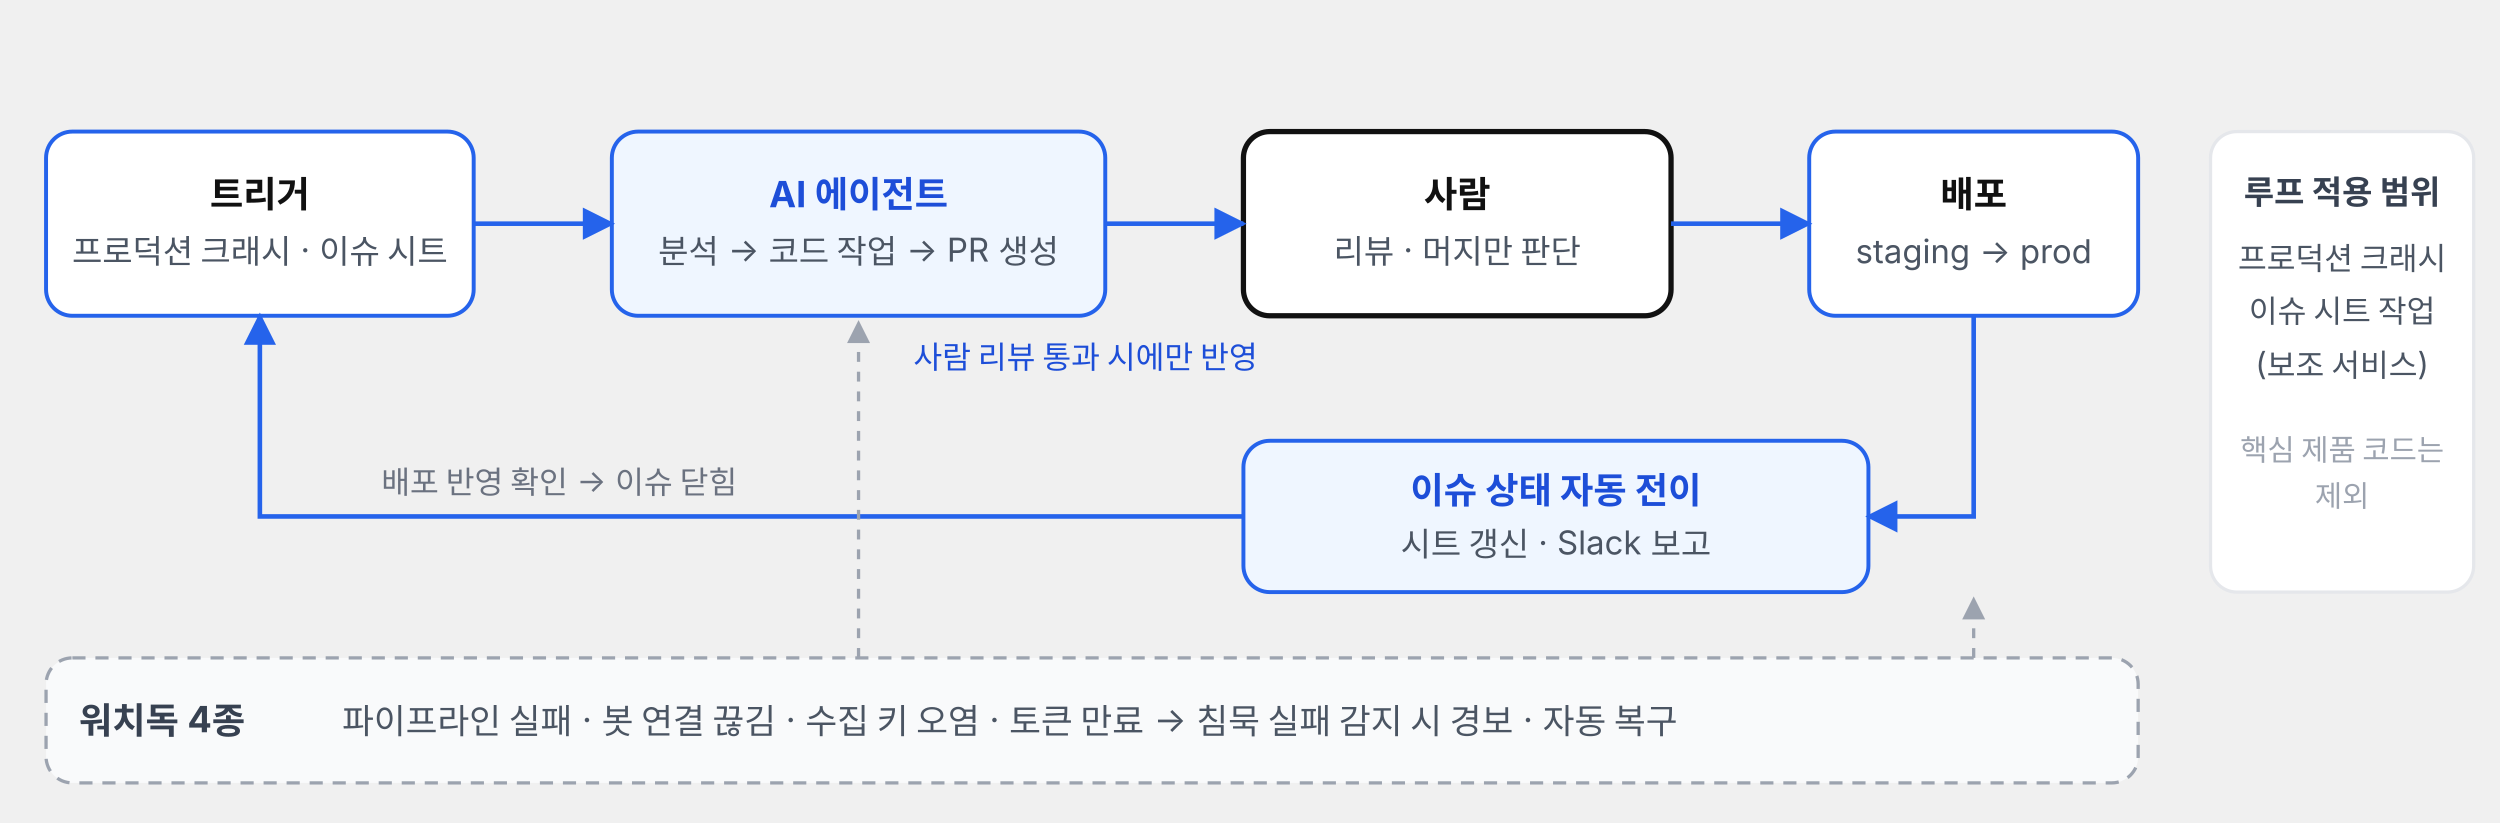
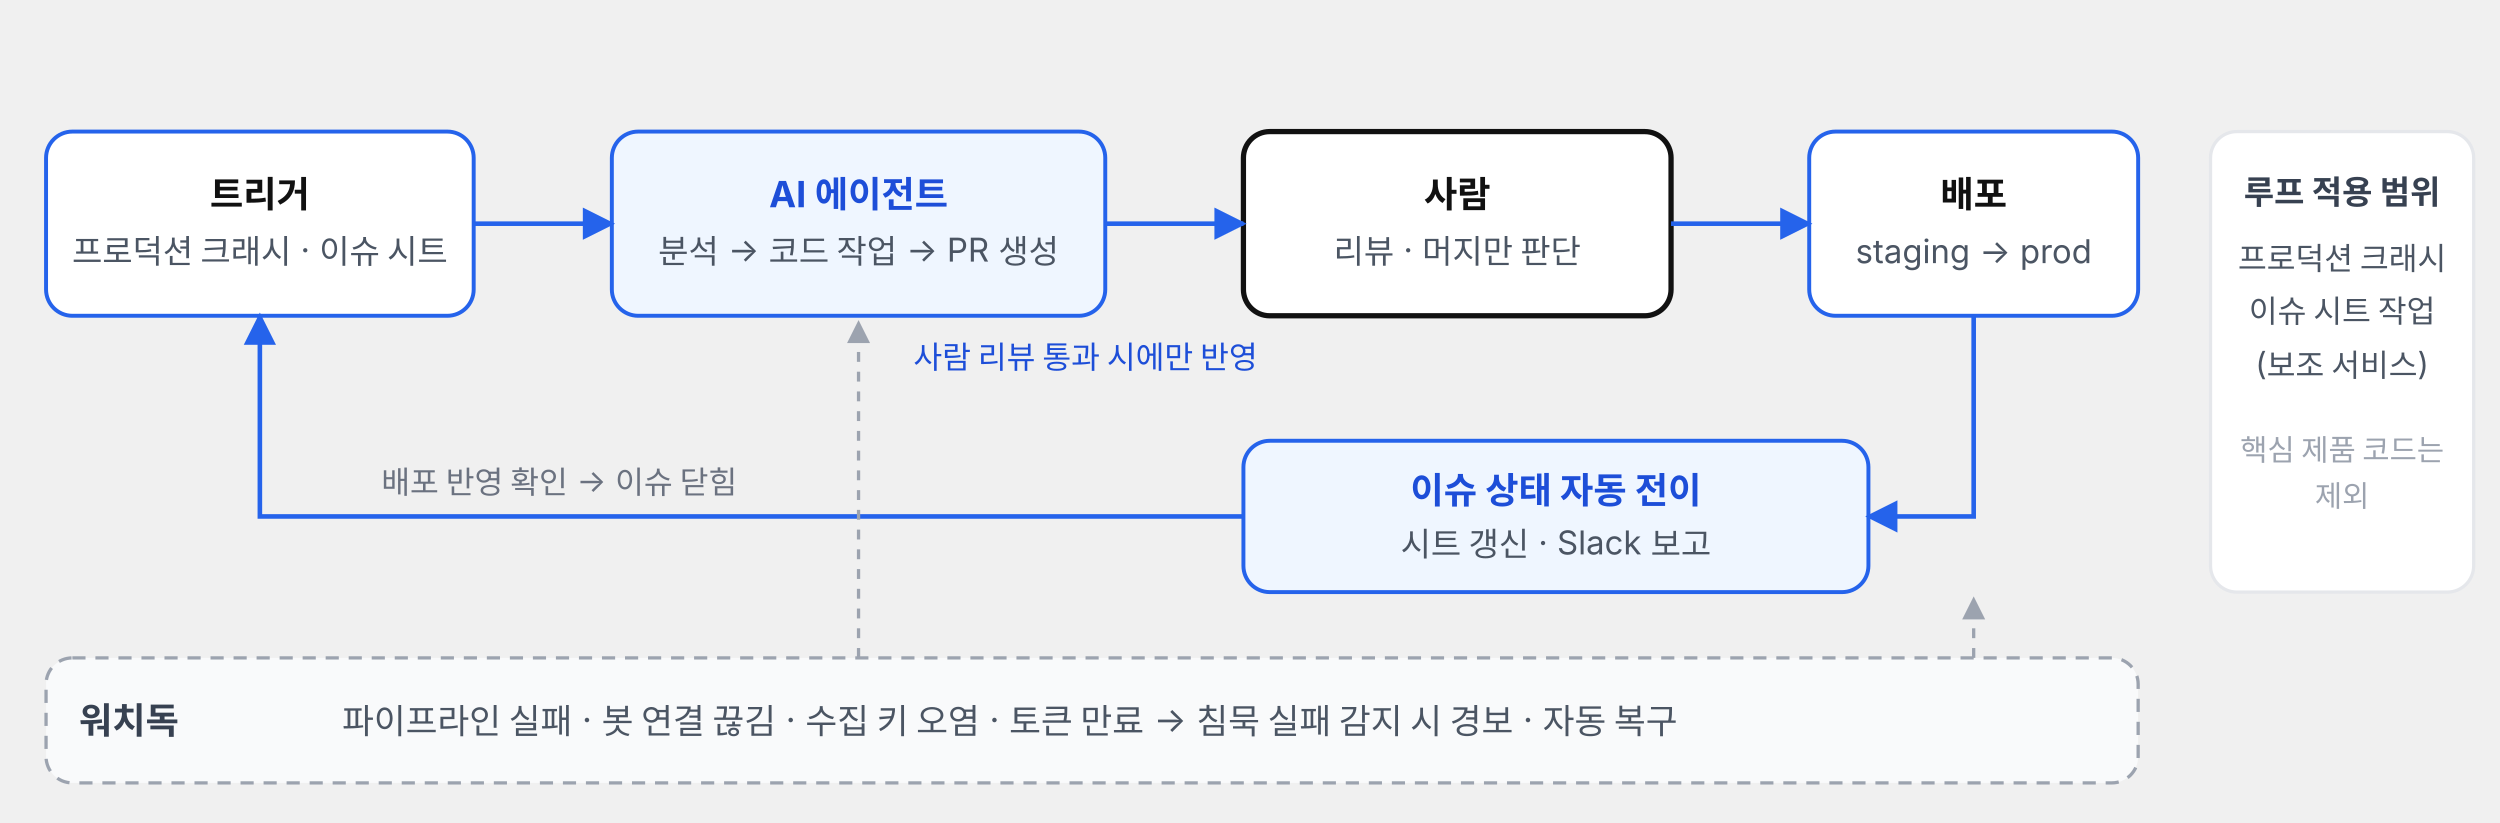
<svg xmlns="http://www.w3.org/2000/svg" viewBox="0 0 760 250" font-family="Pretendard, -apple-system, 'Apple SD Gothic Neo', sans-serif" font-size="11">
  <defs>
    <marker id="a" viewBox="0 0 10 10" refX="9" refY="5" markerWidth="7" markerHeight="7" orient="auto-start-reverse">
      <path d="M0 0 L10 5 L0 10 z" fill="#2563eb" />
    </marker>
    <marker id="g" viewBox="0 0 10 10" refX="9" refY="5" markerWidth="7" markerHeight="7" orient="auto-start-reverse">
      <path d="M0 0 L10 5 L0 10 z" fill="#9ca3af" />
    </marker>
  </defs>
  <g stroke="#2563eb" stroke-width="1.2" fill="#fff">
    <rect x="14" y="40" width="130" height="56" rx="8" />
    <rect x="186" y="40" width="150" height="56" rx="8" fill="#eff6ff" />
    <rect x="378" y="40" width="130" height="56" rx="8" stroke="#111" stroke-width="1.6" />
    <rect x="550" y="40" width="100" height="56" rx="8" />
    <rect x="378" y="134" width="190" height="46" rx="8" fill="#eff6ff" />
  </g>
  <g fill="#111" text-anchor="middle">
    <text x="79" y="63" font-weight="700">트리거</text>
    <text x="79" y="80" font-size="10" fill="#4b5563">프로덕션 크래시 · 이슈 시트</text>
    <text x="261" y="63" font-weight="700" fill="#1d4ed8">AI 에이전트</text>
    <text x="261" y="80" font-size="10" fill="#4b5563">분석 → 코드 작업 → PR 생성</text>
    <text x="443" y="63" font-weight="700">사람</text>
    <text x="443" y="80" font-size="10" fill="#4b5563">리뷰 · 머지만 판단</text>
    <text x="600" y="63" font-weight="700">배포</text>
    <text x="600" y="80" font-size="10" fill="#4b5563">staging → prod</text>
    <text x="473" y="153" font-weight="700" fill="#1d4ed8">이슈 상태 자동 전이</text>
    <text x="473" y="169" font-size="10" fill="#4b5563">시트 갱신 · Slack 보고</text>
  </g>
  <g stroke="#2563eb" stroke-width="1.4" fill="none" marker-end="url(#a)">
    <path d="M144 68 L186 68" />
    <path d="M336 68 L378 68" />
    <path d="M508 68 L550 68" />
    <path d="M600 96 L600 157 L568 157" />
    <path d="M378 157 L79 157 L79 96" />
  </g>
  <text x="330" y="112" font-size="9.5" fill="#1d4ed8" text-anchor="middle">사람 리뷰 통과 시에만 반영</text>
  <text x="170" y="150" font-size="9.5" fill="#6b7280" text-anchor="middle">배포 반영 확인 → 이슈 닫힘</text>
  <rect x="14" y="200" width="636" height="38" rx="8" fill="#f9fafb" stroke="#9ca3af" stroke-width="1" stroke-dasharray="4 3" />
-   <text x="24" y="223" font-weight="700" fill="#374151">워치독 4종</text>
+   <text x="24" y="223" font-weight="700" fill="#374151">워치독</text>
  <text x="104" y="223" font-size="10.5" fill="#4b5563">파이프라인 실패 · 봇 연결 끊김 · 수집 키 오염 · 토큰 만료 → 침묵 실패 감지 시 경보 · 자동 복구</text>
  <g stroke="#9ca3af" stroke-width="1" fill="none" stroke-dasharray="3 3" marker-end="url(#g)">
    <path d="M261 200 L261 98" />
    <path d="M600 200 L600 182" />
  </g>
  <g>
    <rect x="672" y="40" width="80" height="140" rx="8" fill="#fff" stroke="#e5e7eb" />
    <text x="712" y="62" font-size="10" font-weight="700" fill="#374151" text-anchor="middle">루프 적용 범위</text>
    <text x="712" y="82" font-size="9.5" fill="#4b5563" text-anchor="middle">프로덕션 크래시</text>
    <text x="712" y="98" font-size="9.5" fill="#4b5563" text-anchor="middle">이슈 시트 작업</text>
    <text x="712" y="114" font-size="9.5" fill="#4b5563" text-anchor="middle">(보조 서비스)</text>
    <text x="712" y="140" font-size="9" fill="#9ca3af" text-anchor="middle">핵심 제품 코드는</text>
    <text x="712" y="154" font-size="9" fill="#9ca3af" text-anchor="middle">제외</text>
  </g>
</svg>
